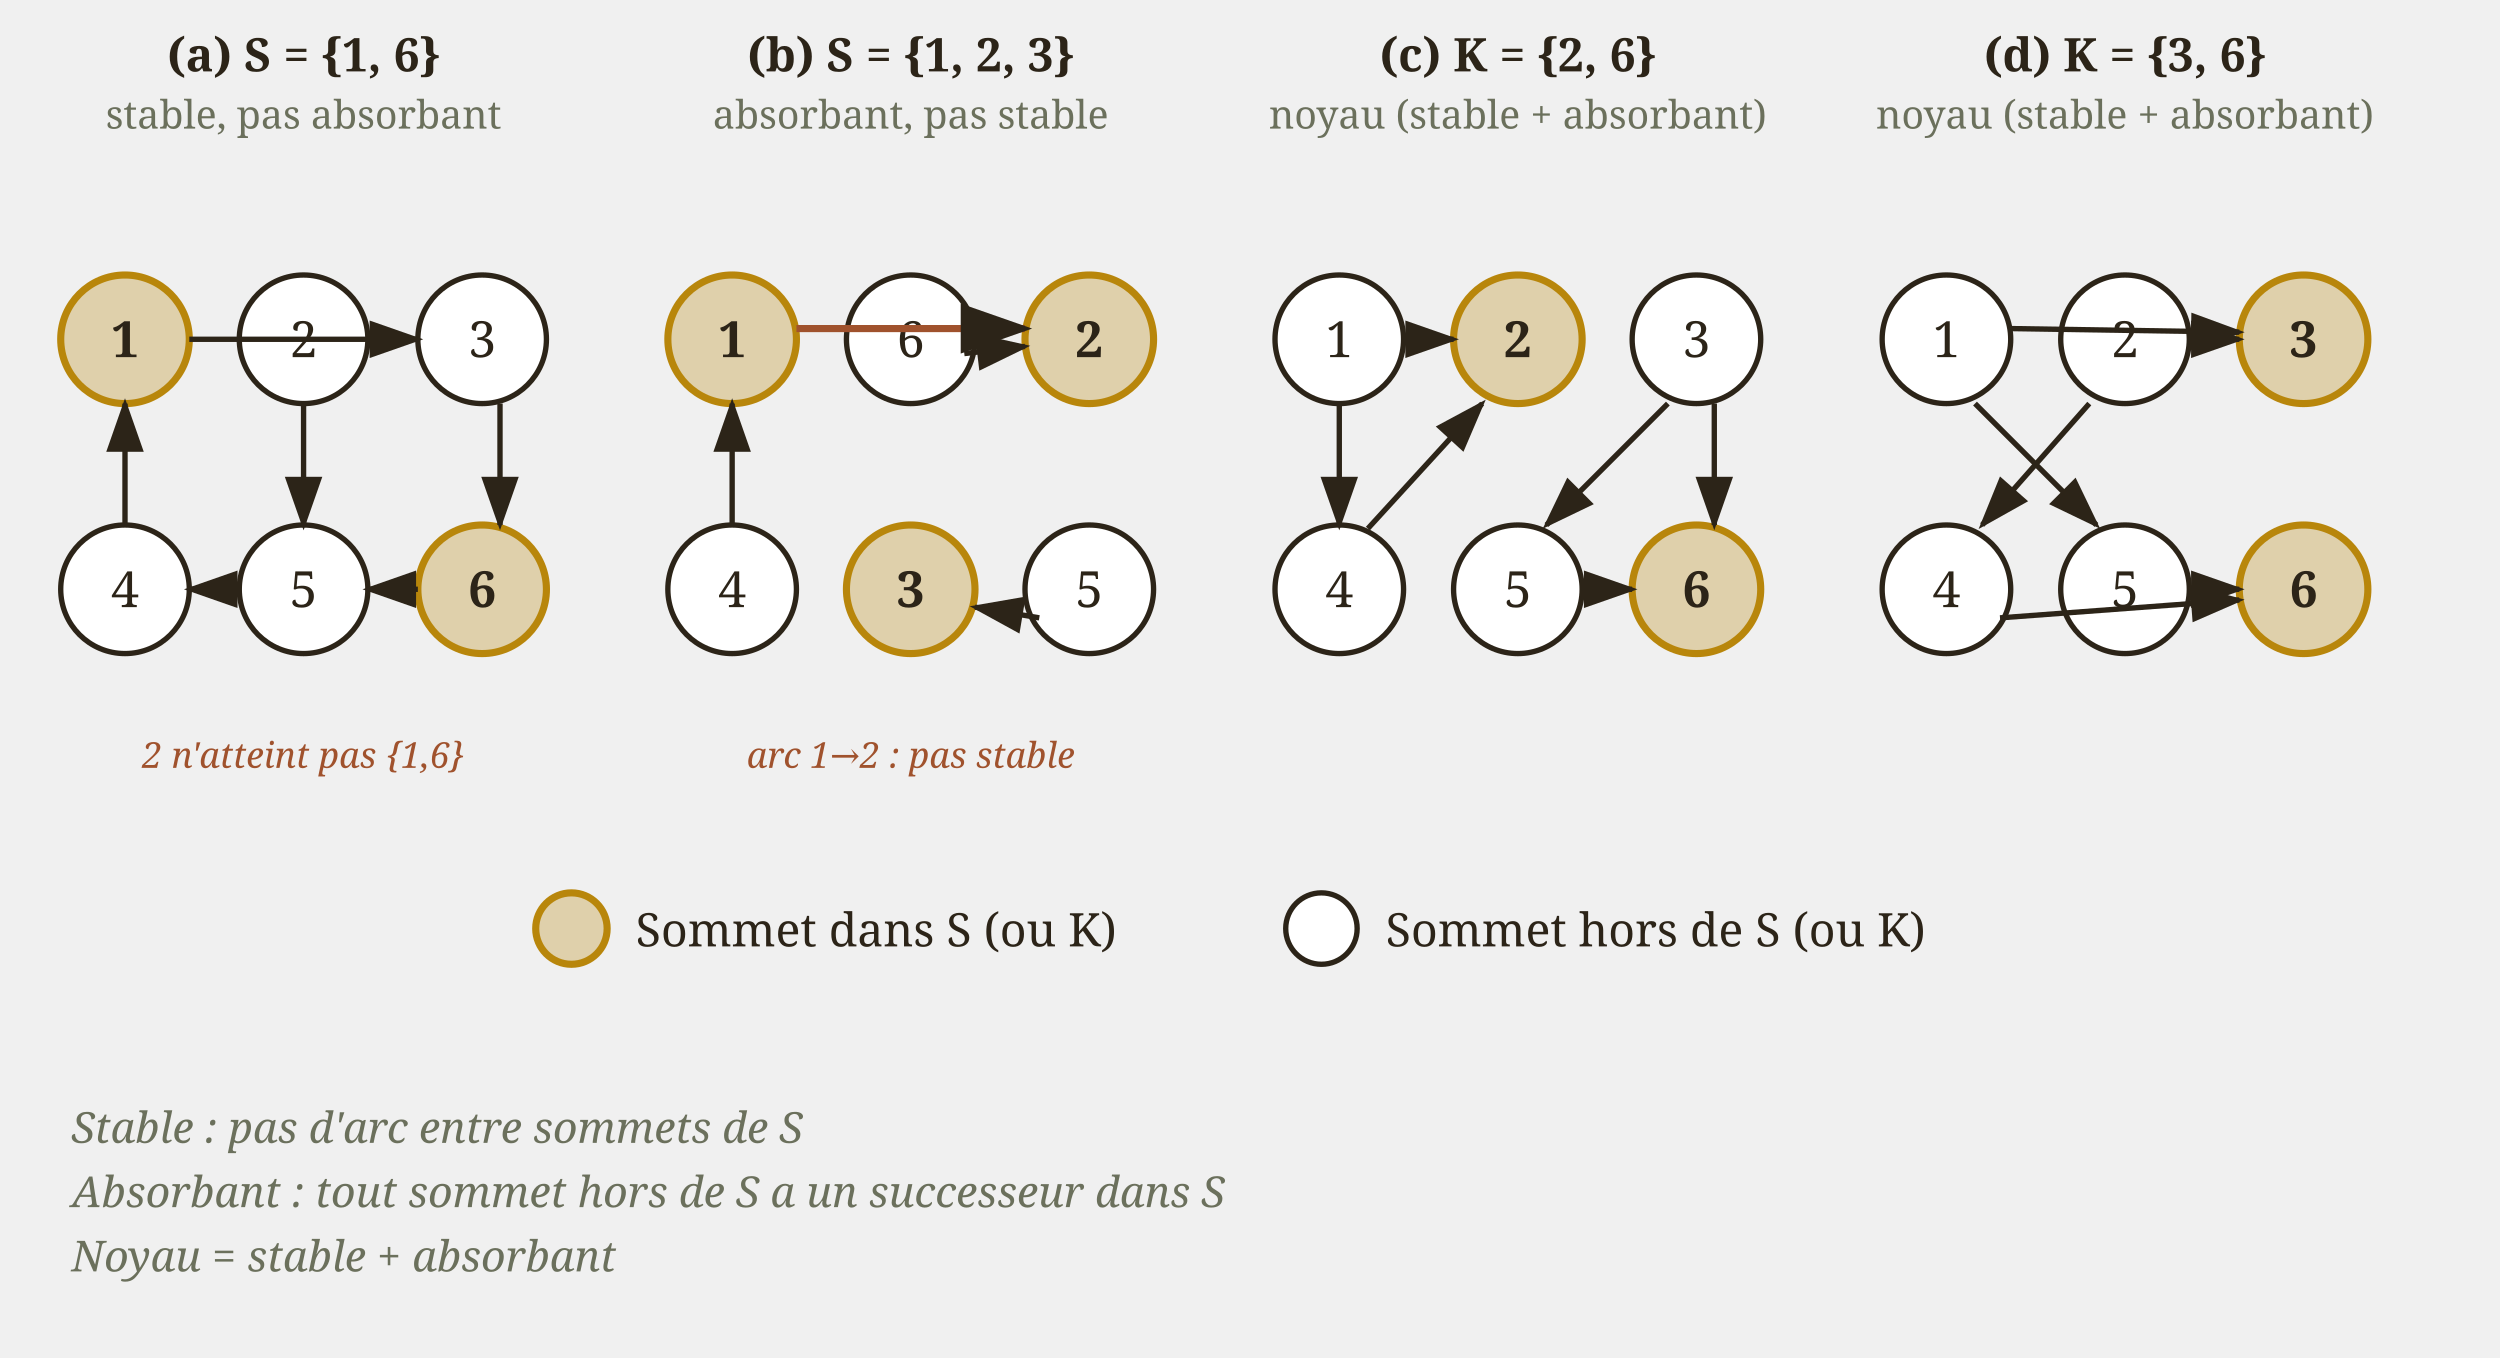
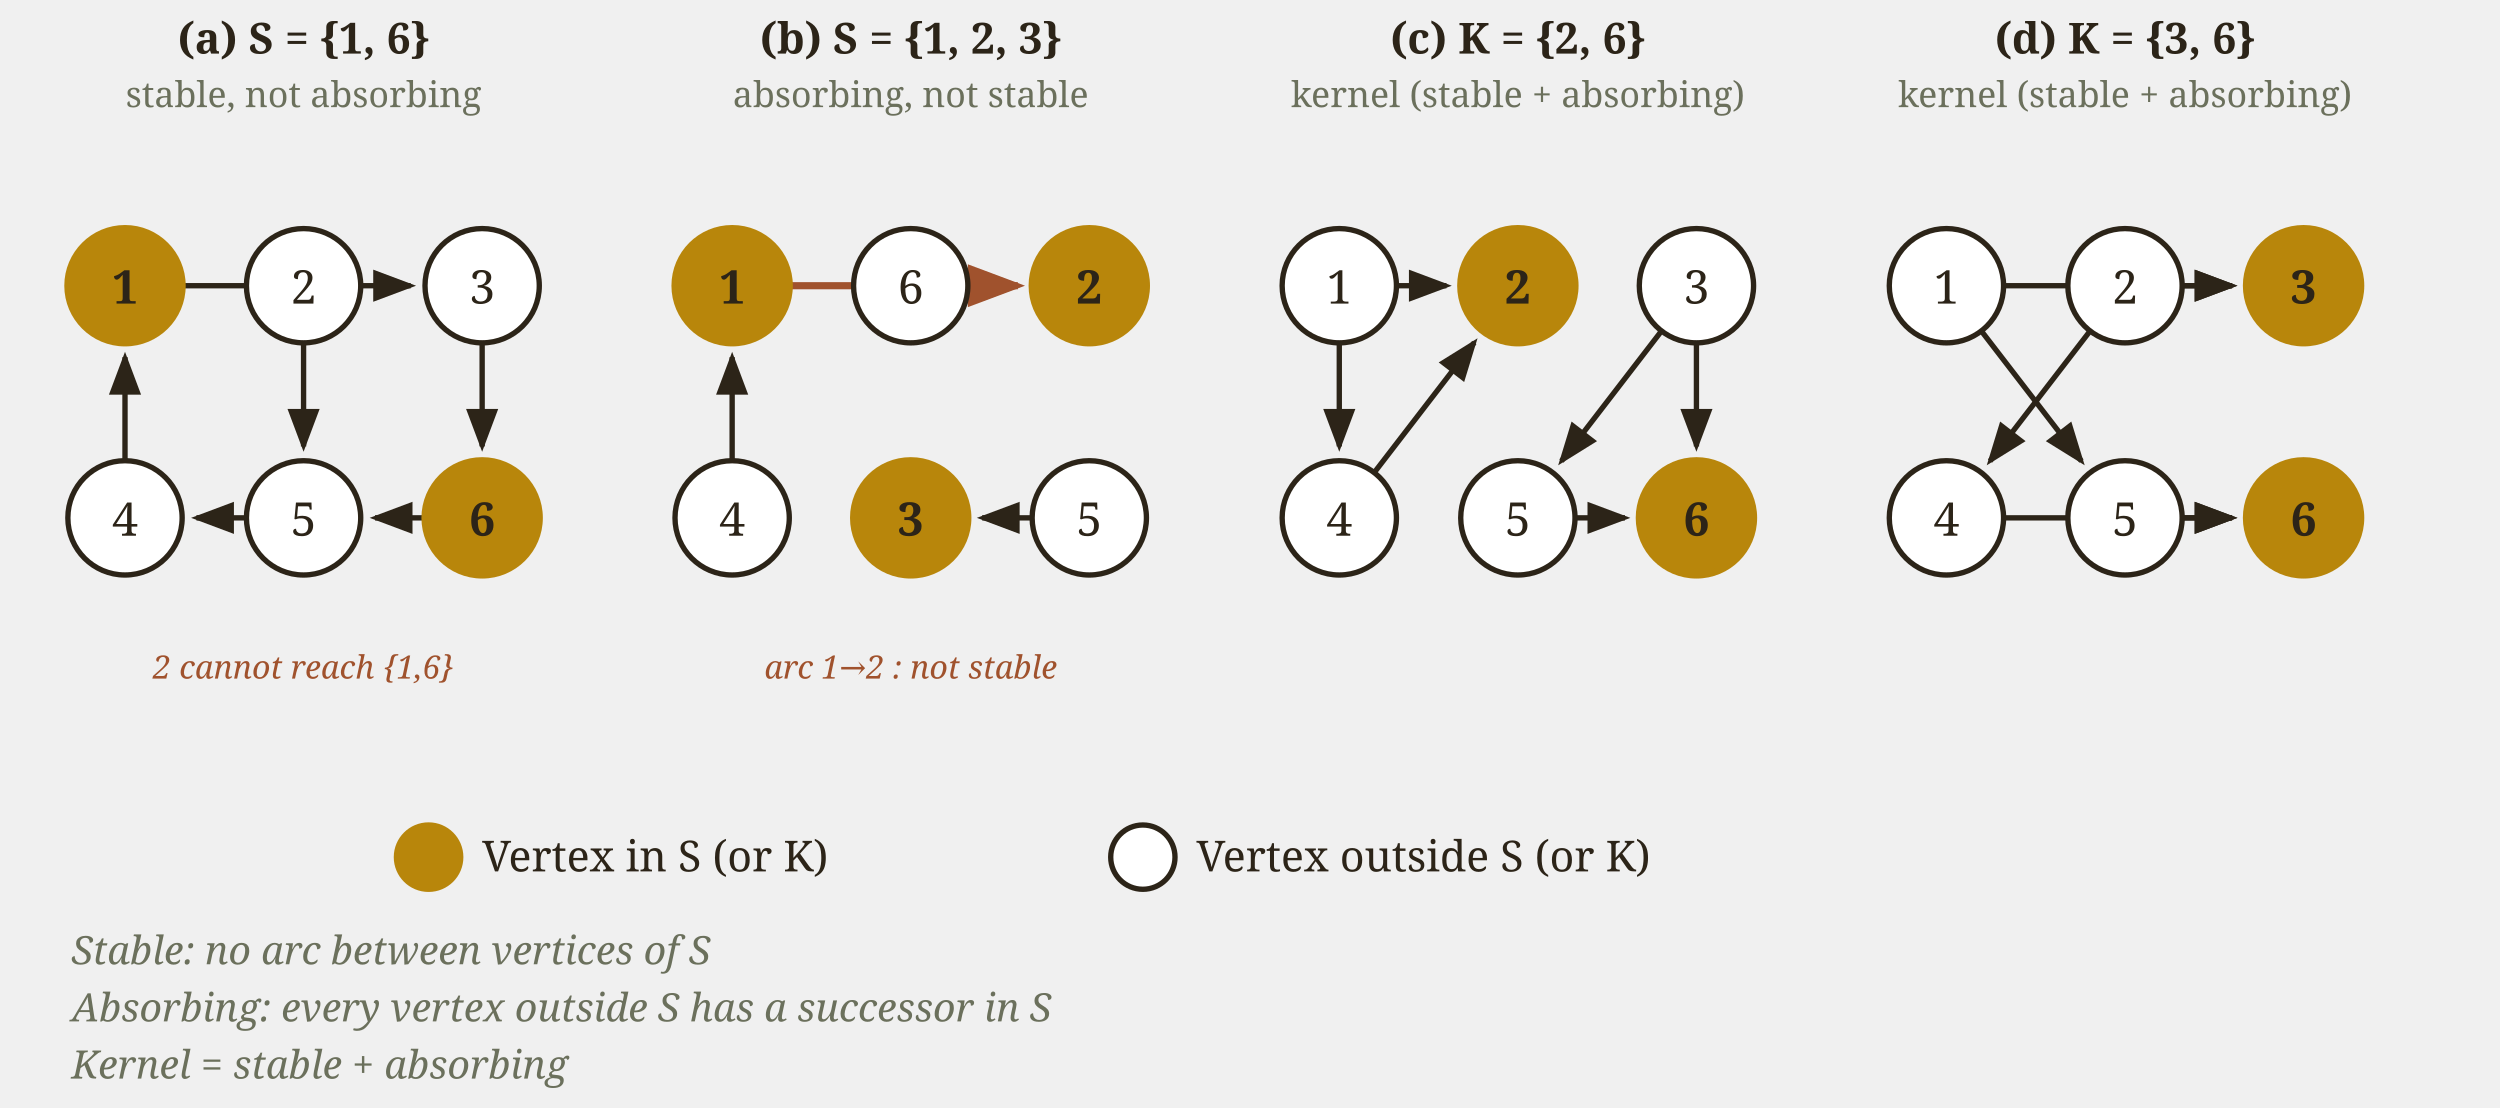
- <svg xmlns="http://www.w3.org/2000/svg" width="700" height="380" viewBox="0 0 700 380">
+ <svg xmlns="http://www.w3.org/2000/svg" width="700" height="310" viewBox="0 0 700 310">
  <defs>
-     <marker id="arrow-k" markerWidth="10" markerHeight="7" refX="9" refY="3.5" orient="auto" markerUnits="strokeWidth">
-       <polygon points="0 0, 10 3.5, 0 7" fill="#2C2418" />
+     <marker id="k" markerWidth="8" markerHeight="6" refX="7" refY="3" orient="auto">
+       <polygon points="0 0, 8 3, 0 6" fill="#2C2418" />
+     </marker>
+     <marker id="k-accent" markerWidth="8" markerHeight="6" refX="7" refY="3" orient="auto">
+       <polygon points="0 0, 8 3, 0 6" fill="#B8860B" />
+     </marker>
+     <marker id="k-green" markerWidth="8" markerHeight="6" refX="7" refY="3" orient="auto">
+       <polygon points="0 0, 8 3, 0 6" fill="#6B705C" />
+     </marker>
+     <marker id="k-red" markerWidth="8" markerHeight="6" refX="7" refY="3" orient="auto">
+       <polygon points="0 0, 8 3, 0 6" fill="#A0522D" />
    </marker>
  </defs>
-   <g transform="translate(10, 20)">
-     <text x="75" y="0" text-anchor="middle" font-family="Georgia, serif" font-size="13" fill="#2C2418" font-weight="bold">(a) S = {1, 6}</text>
-     <text x="75" y="16" text-anchor="middle" font-family="Georgia, serif" font-size="11" fill="#6B705C">stable, pas absorbant</text>
-     <circle cx="25" cy="75" r="18" fill="#B8860B" fill-opacity="0.3" stroke="#B8860B" stroke-width="2" />
-     <text x="25" y="80" text-anchor="middle" font-family="Georgia, serif" font-size="14" fill="#2C2418" font-weight="bold">1</text>
-     <circle cx="75" cy="75" r="18" fill="white" stroke="#2C2418" stroke-width="1.5" />
-     <text x="75" y="80" text-anchor="middle" font-family="Georgia, serif" font-size="14" fill="#2C2418">2</text>
-     <circle cx="125" cy="75" r="18" fill="white" stroke="#2C2418" stroke-width="1.5" />
-     <text x="125" y="80" text-anchor="middle" font-family="Georgia, serif" font-size="14" fill="#2C2418">3</text>
-     <circle cx="25" cy="145" r="18" fill="white" stroke="#2C2418" stroke-width="1.5" />
-     <text x="25" y="150" text-anchor="middle" font-family="Georgia, serif" font-size="14" fill="#2C2418">4</text>
-     <circle cx="75" cy="145" r="18" fill="white" stroke="#2C2418" stroke-width="1.5" />
-     <text x="75" y="150" text-anchor="middle" font-family="Georgia, serif" font-size="14" fill="#2C2418">5</text>
-     <circle cx="125" cy="145" r="18" fill="#B8860B" fill-opacity="0.3" stroke="#B8860B" stroke-width="2" />
-     <text x="125" y="150" text-anchor="middle" font-family="Georgia, serif" font-size="14" fill="#2C2418" font-weight="bold">6</text>
-     <line x1="43" y1="75" x2="107" y2="75" stroke="#2C2418" stroke-width="1.5" marker-end="url(#arrow-k)" />
-     <line x1="130" y1="93" x2="130" y2="127" stroke="#2C2418" stroke-width="1.5" marker-end="url(#arrow-k)" />
-     <line x1="25" y1="127" x2="25" y2="93" stroke="#2C2418" stroke-width="1.5" marker-end="url(#arrow-k)" />
-     <line x1="57" y1="145" x2="43" y2="145" stroke="#2C2418" stroke-width="1.5" marker-end="url(#arrow-k)" />
-     <line x1="107" y1="145" x2="93" y2="145" stroke="#2C2418" stroke-width="1.5" marker-end="url(#arrow-k)" />
-     <line x1="75" y1="93" x2="75" y2="127" stroke="#2C2418" stroke-width="1.5" marker-end="url(#arrow-k)" />
-     <text x="75" y="195" text-anchor="middle" font-family="Georgia, serif" font-size="10" fill="#A0522D" font-style="italic">2 n'atteint pas {1,6}</text>
+   <g transform="translate(10, 15)">
+     <text x="75" y="0" text-anchor="middle" font-family="Georgia, serif" font-size="12" fill="#2C2418" font-weight="bold">(a) S = {1, 6}</text>
+     <text x="75" y="15" text-anchor="middle" font-family="Georgia, serif" font-size="10" fill="#6B705C">stable, not absorbing</text>
+     <line x1="41.0" y1="65.0" x2="105.0" y2="65.0" stroke="#2C2418" stroke-width="1.5" marker-end="url(#k)" />
+     <line x1="125.0" y1="81.0" x2="125.0" y2="110.0" stroke="#2C2418" stroke-width="1.5" marker-end="url(#k)" />
+     <line x1="25.0" y1="114.0" x2="25.0" y2="85.0" stroke="#2C2418" stroke-width="1.5" marker-end="url(#k)" />
+     <line x1="59.0" y1="130.0" x2="45.0" y2="130.0" stroke="#2C2418" stroke-width="1.5" marker-end="url(#k)" />
+     <line x1="109.0" y1="130.0" x2="95.0" y2="130.0" stroke="#2C2418" stroke-width="1.5" marker-end="url(#k)" />
+     <line x1="75.0" y1="81.0" x2="75.0" y2="110.0" stroke="#2C2418" stroke-width="1.5" marker-end="url(#k)" />
+     <circle cx="25" cy="65" r="16" fill="#B8860B" stroke="#B8860B" stroke-width="2" />
+     <text x="25" y="70" text-anchor="middle" font-family="Georgia, serif" font-size="13" fill="#2C2418" font-weight="bold">1</text>
+     <circle cx="75" cy="65" r="16" fill="white" stroke="#2C2418" stroke-width="1.5" />
+     <text x="75" y="70" text-anchor="middle" font-family="Georgia, serif" font-size="13" fill="#2C2418">2</text>
+     <circle cx="125" cy="65" r="16" fill="white" stroke="#2C2418" stroke-width="1.5" />
+     <text x="125" y="70" text-anchor="middle" font-family="Georgia, serif" font-size="13" fill="#2C2418">3</text>
+     <circle cx="25" cy="130" r="16" fill="white" stroke="#2C2418" stroke-width="1.5" />
+     <text x="25" y="135" text-anchor="middle" font-family="Georgia, serif" font-size="13" fill="#2C2418">4</text>
+     <circle cx="75" cy="130" r="16" fill="white" stroke="#2C2418" stroke-width="1.5" />
+     <text x="75" y="135" text-anchor="middle" font-family="Georgia, serif" font-size="13" fill="#2C2418">5</text>
+     <circle cx="125" cy="130" r="16" fill="#B8860B" stroke="#B8860B" stroke-width="2" />
+     <text x="125" y="135" text-anchor="middle" font-family="Georgia, serif" font-size="13" fill="#2C2418" font-weight="bold">6</text>
+     <text x="75" y="175" text-anchor="middle" font-family="Georgia, serif" font-size="9" fill="#A0522D" font-style="italic">2 cannot reach {1,6}</text>
  </g>
-   <g transform="translate(180, 20)">
-     <text x="75" y="0" text-anchor="middle" font-family="Georgia, serif" font-size="13" fill="#2C2418" font-weight="bold">(b) S = {1, 2, 3}</text>
-     <text x="75" y="16" text-anchor="middle" font-family="Georgia, serif" font-size="11" fill="#6B705C">absorbant, pas stable</text>
-     <circle cx="25" cy="75" r="18" fill="#B8860B" fill-opacity="0.3" stroke="#B8860B" stroke-width="2" />
-     <text x="25" y="80" text-anchor="middle" font-family="Georgia, serif" font-size="14" fill="#2C2418" font-weight="bold">1</text>
-     <circle cx="125" cy="75" r="18" fill="#B8860B" fill-opacity="0.3" stroke="#B8860B" stroke-width="2" />
-     <text x="125" y="80" text-anchor="middle" font-family="Georgia, serif" font-size="14" fill="#2C2418" font-weight="bold">2</text>
-     <circle cx="75" cy="145" r="18" fill="#B8860B" fill-opacity="0.3" stroke="#B8860B" stroke-width="2" />
-     <text x="75" y="150" text-anchor="middle" font-family="Georgia, serif" font-size="14" fill="#2C2418" font-weight="bold">3</text>
-     <circle cx="25" cy="145" r="18" fill="white" stroke="#2C2418" stroke-width="1.5" />
-     <text x="25" y="150" text-anchor="middle" font-family="Georgia, serif" font-size="14" fill="#2C2418">4</text>
-     <circle cx="125" cy="145" r="18" fill="white" stroke="#2C2418" stroke-width="1.5" />
-     <text x="125" y="150" text-anchor="middle" font-family="Georgia, serif" font-size="14" fill="#2C2418">5</text>
-     <circle cx="75" cy="75" r="18" fill="white" stroke="#2C2418" stroke-width="1.5" />
-     <text x="75" y="80" text-anchor="middle" font-family="Georgia, serif" font-size="14" fill="#2C2418">6</text>
-     <line x1="43" y1="72" x2="107" y2="72" stroke="#A0522D" stroke-width="2" marker-end="url(#arrow-k)" />
-     <line x1="25" y1="127" x2="25" y2="93" stroke="#2C2418" stroke-width="1.5" marker-end="url(#arrow-k)" />
-     <line x1="111" y1="153" x2="93" y2="150" stroke="#2C2418" stroke-width="1.5" marker-end="url(#arrow-k)" />
-     <line x1="90" y1="79" x2="107" y2="77" stroke="#2C2418" stroke-width="1.5" marker-end="url(#arrow-k)" />
-     <text x="75" y="195" text-anchor="middle" font-family="Georgia, serif" font-size="10" fill="#A0522D" font-style="italic">arc 1→2 : pas stable</text>
+   <g transform="translate(180, 15)">
+     <text x="75" y="0" text-anchor="middle" font-family="Georgia, serif" font-size="12" fill="#2C2418" font-weight="bold">(b) S = {1, 2, 3}</text>
+     <text x="75" y="15" text-anchor="middle" font-family="Georgia, serif" font-size="10" fill="#6B705C">absorbing, not stable</text>
+     <line x1="25.0" y1="114.0" x2="25.0" y2="85.0" stroke="#2C2418" stroke-width="1.5" marker-end="url(#k)" />
+     <line x1="109.0" y1="130.0" x2="95.0" y2="130.0" stroke="#2C2418" stroke-width="1.5" marker-end="url(#k)" />
+     <line x1="91.0" y1="65.0" x2="105.0" y2="65.0" stroke="#2C2418" stroke-width="1.5" marker-end="url(#k)" />
+     <line x1="41.0" y1="65.0" x2="105.0" y2="65.0" stroke="#A0522D" stroke-width="2" marker-end="url(#k-red)" />
+     <circle cx="25" cy="65" r="16" fill="#B8860B" stroke="#B8860B" stroke-width="2" />
+     <text x="25" y="70" text-anchor="middle" font-family="Georgia, serif" font-size="13" fill="#2C2418" font-weight="bold">1</text>
+     <circle cx="75" cy="65" r="16" fill="white" stroke="#2C2418" stroke-width="1.5" />
+     <text x="75" y="70" text-anchor="middle" font-family="Georgia, serif" font-size="13" fill="#2C2418">6</text>
+     <circle cx="125" cy="65" r="16" fill="#B8860B" stroke="#B8860B" stroke-width="2" />
+     <text x="125" y="70" text-anchor="middle" font-family="Georgia, serif" font-size="13" fill="#2C2418" font-weight="bold">2</text>
+     <circle cx="25" cy="130" r="16" fill="white" stroke="#2C2418" stroke-width="1.5" />
+     <text x="25" y="135" text-anchor="middle" font-family="Georgia, serif" font-size="13" fill="#2C2418">4</text>
+     <circle cx="75" cy="130" r="16" fill="#B8860B" stroke="#B8860B" stroke-width="2" />
+     <text x="75" y="135" text-anchor="middle" font-family="Georgia, serif" font-size="13" fill="#2C2418" font-weight="bold">3</text>
+     <circle cx="125" cy="130" r="16" fill="white" stroke="#2C2418" stroke-width="1.5" />
+     <text x="125" y="135" text-anchor="middle" font-family="Georgia, serif" font-size="13" fill="#2C2418">5</text>
+     <text x="75" y="175" text-anchor="middle" font-family="Georgia, serif" font-size="9" fill="#A0522D" font-style="italic">arc 1→2 : not stable</text>
  </g>
-   <g transform="translate(350, 20)">
-     <text x="75" y="0" text-anchor="middle" font-family="Georgia, serif" font-size="13" fill="#2C2418" font-weight="bold">(c) K = {2, 6}</text>
-     <text x="75" y="16" text-anchor="middle" font-family="Georgia, serif" font-size="11" fill="#6B705C">noyau (stable + absorbant)</text>
-     <circle cx="25" cy="75" r="18" fill="white" stroke="#2C2418" stroke-width="1.5" />
-     <text x="25" y="80" text-anchor="middle" font-family="Georgia, serif" font-size="14" fill="#2C2418">1</text>
-     <circle cx="75" cy="75" r="18" fill="#B8860B" fill-opacity="0.3" stroke="#B8860B" stroke-width="2" />
-     <text x="75" y="80" text-anchor="middle" font-family="Georgia, serif" font-size="14" fill="#2C2418" font-weight="bold">2</text>
-     <circle cx="125" cy="75" r="18" fill="white" stroke="#2C2418" stroke-width="1.5" />
-     <text x="125" y="80" text-anchor="middle" font-family="Georgia, serif" font-size="14" fill="#2C2418">3</text>
-     <circle cx="25" cy="145" r="18" fill="white" stroke="#2C2418" stroke-width="1.5" />
-     <text x="25" y="150" text-anchor="middle" font-family="Georgia, serif" font-size="14" fill="#2C2418">4</text>
-     <circle cx="75" cy="145" r="18" fill="white" stroke="#2C2418" stroke-width="1.5" />
-     <text x="75" y="150" text-anchor="middle" font-family="Georgia, serif" font-size="14" fill="#2C2418">5</text>
-     <circle cx="125" cy="145" r="18" fill="#B8860B" fill-opacity="0.3" stroke="#B8860B" stroke-width="2" />
-     <text x="125" y="150" text-anchor="middle" font-family="Georgia, serif" font-size="14" fill="#2C2418" font-weight="bold">6</text>
-     <line x1="43" y1="75" x2="57" y2="75" stroke="#2C2418" stroke-width="1.5" marker-end="url(#arrow-k)" />
-     <line x1="130" y1="93" x2="130" y2="127" stroke="#2C2418" stroke-width="1.5" marker-end="url(#arrow-k)" />
-     <line x1="33" y1="128" x2="65" y2="93" stroke="#2C2418" stroke-width="1.5" marker-end="url(#arrow-k)" />
-     <line x1="93" y1="145" x2="107" y2="145" stroke="#2C2418" stroke-width="1.5" marker-end="url(#arrow-k)" />
-     <line x1="25" y1="93" x2="25" y2="127" stroke="#2C2418" stroke-width="1.5" marker-end="url(#arrow-k)" />
-     <line x1="117" y1="93" x2="83" y2="127" stroke="#2C2418" stroke-width="1.5" marker-end="url(#arrow-k)" />
+   <g transform="translate(350, 15)">
+     <text x="75" y="0" text-anchor="middle" font-family="Georgia, serif" font-size="12" fill="#2C2418" font-weight="bold">(c) K = {2, 6}</text>
+     <text x="75" y="15" text-anchor="middle" font-family="Georgia, serif" font-size="10" fill="#6B705C">kernel (stable + absorbing)</text>
+     <line x1="41.0" y1="65.0" x2="55.0" y2="65.0" stroke="#2C2418" stroke-width="1.5" marker-end="url(#k)" />
+     <line x1="125.0" y1="81.0" x2="125.0" y2="110.0" stroke="#2C2418" stroke-width="1.5" marker-end="url(#k)" />
+     <line x1="34.8" y1="117.3" x2="62.8" y2="80.9" stroke="#2C2418" stroke-width="1.5" marker-end="url(#k)" />
+     <line x1="91.0" y1="130.0" x2="105.0" y2="130.0" stroke="#2C2418" stroke-width="1.5" marker-end="url(#k)" />
+     <line x1="25.0" y1="81.0" x2="25.0" y2="110.0" stroke="#2C2418" stroke-width="1.5" marker-end="url(#k)" />
+     <line x1="115.2" y1="77.7" x2="87.2" y2="114.1" stroke="#2C2418" stroke-width="1.5" marker-end="url(#k)" />
+     <circle cx="25" cy="65" r="16" fill="white" stroke="#2C2418" stroke-width="1.5" />
+     <text x="25" y="70" text-anchor="middle" font-family="Georgia, serif" font-size="13" fill="#2C2418">1</text>
+     <circle cx="75" cy="65" r="16" fill="#B8860B" stroke="#B8860B" stroke-width="2" />
+     <text x="75" y="70" text-anchor="middle" font-family="Georgia, serif" font-size="13" fill="#2C2418" font-weight="bold">2</text>
+     <circle cx="125" cy="65" r="16" fill="white" stroke="#2C2418" stroke-width="1.5" />
+     <text x="125" y="70" text-anchor="middle" font-family="Georgia, serif" font-size="13" fill="#2C2418">3</text>
+     <circle cx="25" cy="130" r="16" fill="white" stroke="#2C2418" stroke-width="1.5" />
+     <text x="25" y="135" text-anchor="middle" font-family="Georgia, serif" font-size="13" fill="#2C2418">4</text>
+     <circle cx="75" cy="130" r="16" fill="white" stroke="#2C2418" stroke-width="1.5" />
+     <text x="75" y="135" text-anchor="middle" font-family="Georgia, serif" font-size="13" fill="#2C2418">5</text>
+     <circle cx="125" cy="130" r="16" fill="#B8860B" stroke="#B8860B" stroke-width="2" />
+     <text x="125" y="135" text-anchor="middle" font-family="Georgia, serif" font-size="13" fill="#2C2418" font-weight="bold">6</text>
  </g>
-   <g transform="translate(520, 20)">
-     <text x="75" y="0" text-anchor="middle" font-family="Georgia, serif" font-size="13" fill="#2C2418" font-weight="bold">(d) K = {3, 6}</text>
-     <text x="75" y="16" text-anchor="middle" font-family="Georgia, serif" font-size="11" fill="#6B705C">noyau (stable + absorbant)</text>
-     <circle cx="25" cy="75" r="18" fill="white" stroke="#2C2418" stroke-width="1.5" />
-     <text x="25" y="80" text-anchor="middle" font-family="Georgia, serif" font-size="14" fill="#2C2418">1</text>
-     <circle cx="75" cy="75" r="18" fill="white" stroke="#2C2418" stroke-width="1.5" />
-     <text x="75" y="80" text-anchor="middle" font-family="Georgia, serif" font-size="14" fill="#2C2418">2</text>
-     <circle cx="125" cy="75" r="18" fill="#B8860B" fill-opacity="0.3" stroke="#B8860B" stroke-width="2" />
-     <text x="125" y="80" text-anchor="middle" font-family="Georgia, serif" font-size="14" fill="#2C2418" font-weight="bold">3</text>
-     <circle cx="25" cy="145" r="18" fill="white" stroke="#2C2418" stroke-width="1.5" />
-     <text x="25" y="150" text-anchor="middle" font-family="Georgia, serif" font-size="14" fill="#2C2418">4</text>
-     <circle cx="75" cy="145" r="18" fill="white" stroke="#2C2418" stroke-width="1.5" />
-     <text x="75" y="150" text-anchor="middle" font-family="Georgia, serif" font-size="14" fill="#2C2418">5</text>
-     <circle cx="125" cy="145" r="18" fill="#B8860B" fill-opacity="0.3" stroke="#B8860B" stroke-width="2" />
-     <text x="125" y="150" text-anchor="middle" font-family="Georgia, serif" font-size="14" fill="#2C2418" font-weight="bold">6</text>
-     <line x1="43" y1="72" x2="107" y2="73" stroke="#2C2418" stroke-width="1.5" marker-end="url(#arrow-k)" />
-     <line x1="93" y1="75" x2="107" y2="75" stroke="#2C2418" stroke-width="1.5" marker-end="url(#arrow-k)" />
-     <line x1="40" y1="153" x2="107" y2="148" stroke="#2C2418" stroke-width="1.5" marker-end="url(#arrow-k)" />
-     <line x1="93" y1="145" x2="107" y2="145" stroke="#2C2418" stroke-width="1.5" marker-end="url(#arrow-k)" />
-     <line x1="33" y1="93" x2="67" y2="127" stroke="#2C2418" stroke-width="1.5" marker-end="url(#arrow-k)" />
-     <line x1="65" y1="93" x2="35" y2="127" stroke="#2C2418" stroke-width="1.5" marker-end="url(#arrow-k)" />
+   <g transform="translate(520, 15)">
+     <text x="75" y="0" text-anchor="middle" font-family="Georgia, serif" font-size="12" fill="#2C2418" font-weight="bold">(d) K = {3, 6}</text>
+     <text x="75" y="15" text-anchor="middle" font-family="Georgia, serif" font-size="10" fill="#6B705C">kernel (stable + absorbing)</text>
+     <line x1="41.0" y1="65.0" x2="105.0" y2="65.0" stroke="#2C2418" stroke-width="1.5" marker-end="url(#k)" />
+     <line x1="91.0" y1="65.0" x2="105.0" y2="65.0" stroke="#2C2418" stroke-width="1.5" marker-end="url(#k)" />
+     <line x1="41.0" y1="130.0" x2="105.0" y2="130.0" stroke="#2C2418" stroke-width="1.5" marker-end="url(#k)" />
+     <line x1="91.0" y1="130.0" x2="105.0" y2="130.0" stroke="#2C2418" stroke-width="1.5" marker-end="url(#k)" />
+     <line x1="34.8" y1="77.7" x2="62.8" y2="114.1" stroke="#2C2418" stroke-width="1.5" marker-end="url(#k)" />
+     <line x1="65.2" y1="77.7" x2="37.2" y2="114.1" stroke="#2C2418" stroke-width="1.5" marker-end="url(#k)" />
+     <circle cx="25" cy="65" r="16" fill="white" stroke="#2C2418" stroke-width="1.5" />
+     <text x="25" y="70" text-anchor="middle" font-family="Georgia, serif" font-size="13" fill="#2C2418">1</text>
+     <circle cx="75" cy="65" r="16" fill="white" stroke="#2C2418" stroke-width="1.5" />
+     <text x="75" y="70" text-anchor="middle" font-family="Georgia, serif" font-size="13" fill="#2C2418">2</text>
+     <circle cx="125" cy="65" r="16" fill="#B8860B" stroke="#B8860B" stroke-width="2" />
+     <text x="125" y="70" text-anchor="middle" font-family="Georgia, serif" font-size="13" fill="#2C2418" font-weight="bold">3</text>
+     <circle cx="25" cy="130" r="16" fill="white" stroke="#2C2418" stroke-width="1.5" />
+     <text x="25" y="135" text-anchor="middle" font-family="Georgia, serif" font-size="13" fill="#2C2418">4</text>
+     <circle cx="75" cy="130" r="16" fill="white" stroke="#2C2418" stroke-width="1.5" />
+     <text x="75" y="135" text-anchor="middle" font-family="Georgia, serif" font-size="13" fill="#2C2418">5</text>
+     <circle cx="125" cy="130" r="16" fill="#B8860B" stroke="#B8860B" stroke-width="2" />
+     <text x="125" y="135" text-anchor="middle" font-family="Georgia, serif" font-size="13" fill="#2C2418" font-weight="bold">6</text>
  </g>
-   <g transform="translate(160, 260)">
-     <circle cx="0" cy="0" r="10" fill="#B8860B" fill-opacity="0.3" stroke="#B8860B" stroke-width="2" />
-     <text x="18" y="5" font-family="Georgia, serif" font-size="13" fill="#2C2418">Sommet dans S (ou K)</text>
-     <circle cx="210" cy="0" r="10" fill="white" stroke="#2C2418" stroke-width="1.5" />
-     <text x="228" y="5" font-family="Georgia, serif" font-size="13" fill="#2C2418">Sommet hors de S (ou K)</text>
+   <g transform="translate(120, 240)">
+     <circle cx="0" cy="0" r="9" fill="#B8860B" stroke="#B8860B" stroke-width="1.5" />
+     <text x="15" y="4" font-family="Georgia, serif" font-size="12" fill="#2C2418">Vertex in S (or K)</text>
+     <circle cx="200" cy="0" r="9" fill="white" stroke="#2C2418" stroke-width="1.5" />
+     <text x="215" y="4" font-family="Georgia, serif" font-size="12" fill="#2C2418">Vertex outside S (or K)</text>
  </g>
-   <g transform="translate(20, 320)">
-     <text x="0" y="0" font-family="Georgia, serif" font-size="12" fill="#6B705C" font-style="italic">Stable : pas d'arc entre sommets de S</text>
-     <text x="0" y="18" font-family="Georgia, serif" font-size="12" fill="#6B705C" font-style="italic">Absorbant : tout sommet hors de S a un successeur dans S</text>
-     <text x="0" y="36" font-family="Georgia, serif" font-size="12" fill="#6B705C" font-style="italic">Noyau = stable + absorbant</text>
+   <g transform="translate(20, 270)">
+     <text x="0" y="0" font-family="Georgia, serif" font-size="11" fill="#6B705C" font-style="italic">Stable: no arc between vertices of S</text>
+     <text x="0" y="16" font-family="Georgia, serif" font-size="11" fill="#6B705C" font-style="italic">Absorbing: every vertex outside S has a successor in S</text>
+     <text x="0" y="32" font-family="Georgia, serif" font-size="11" fill="#6B705C" font-style="italic">Kernel = stable + absorbing</text>
  </g>
</svg>
